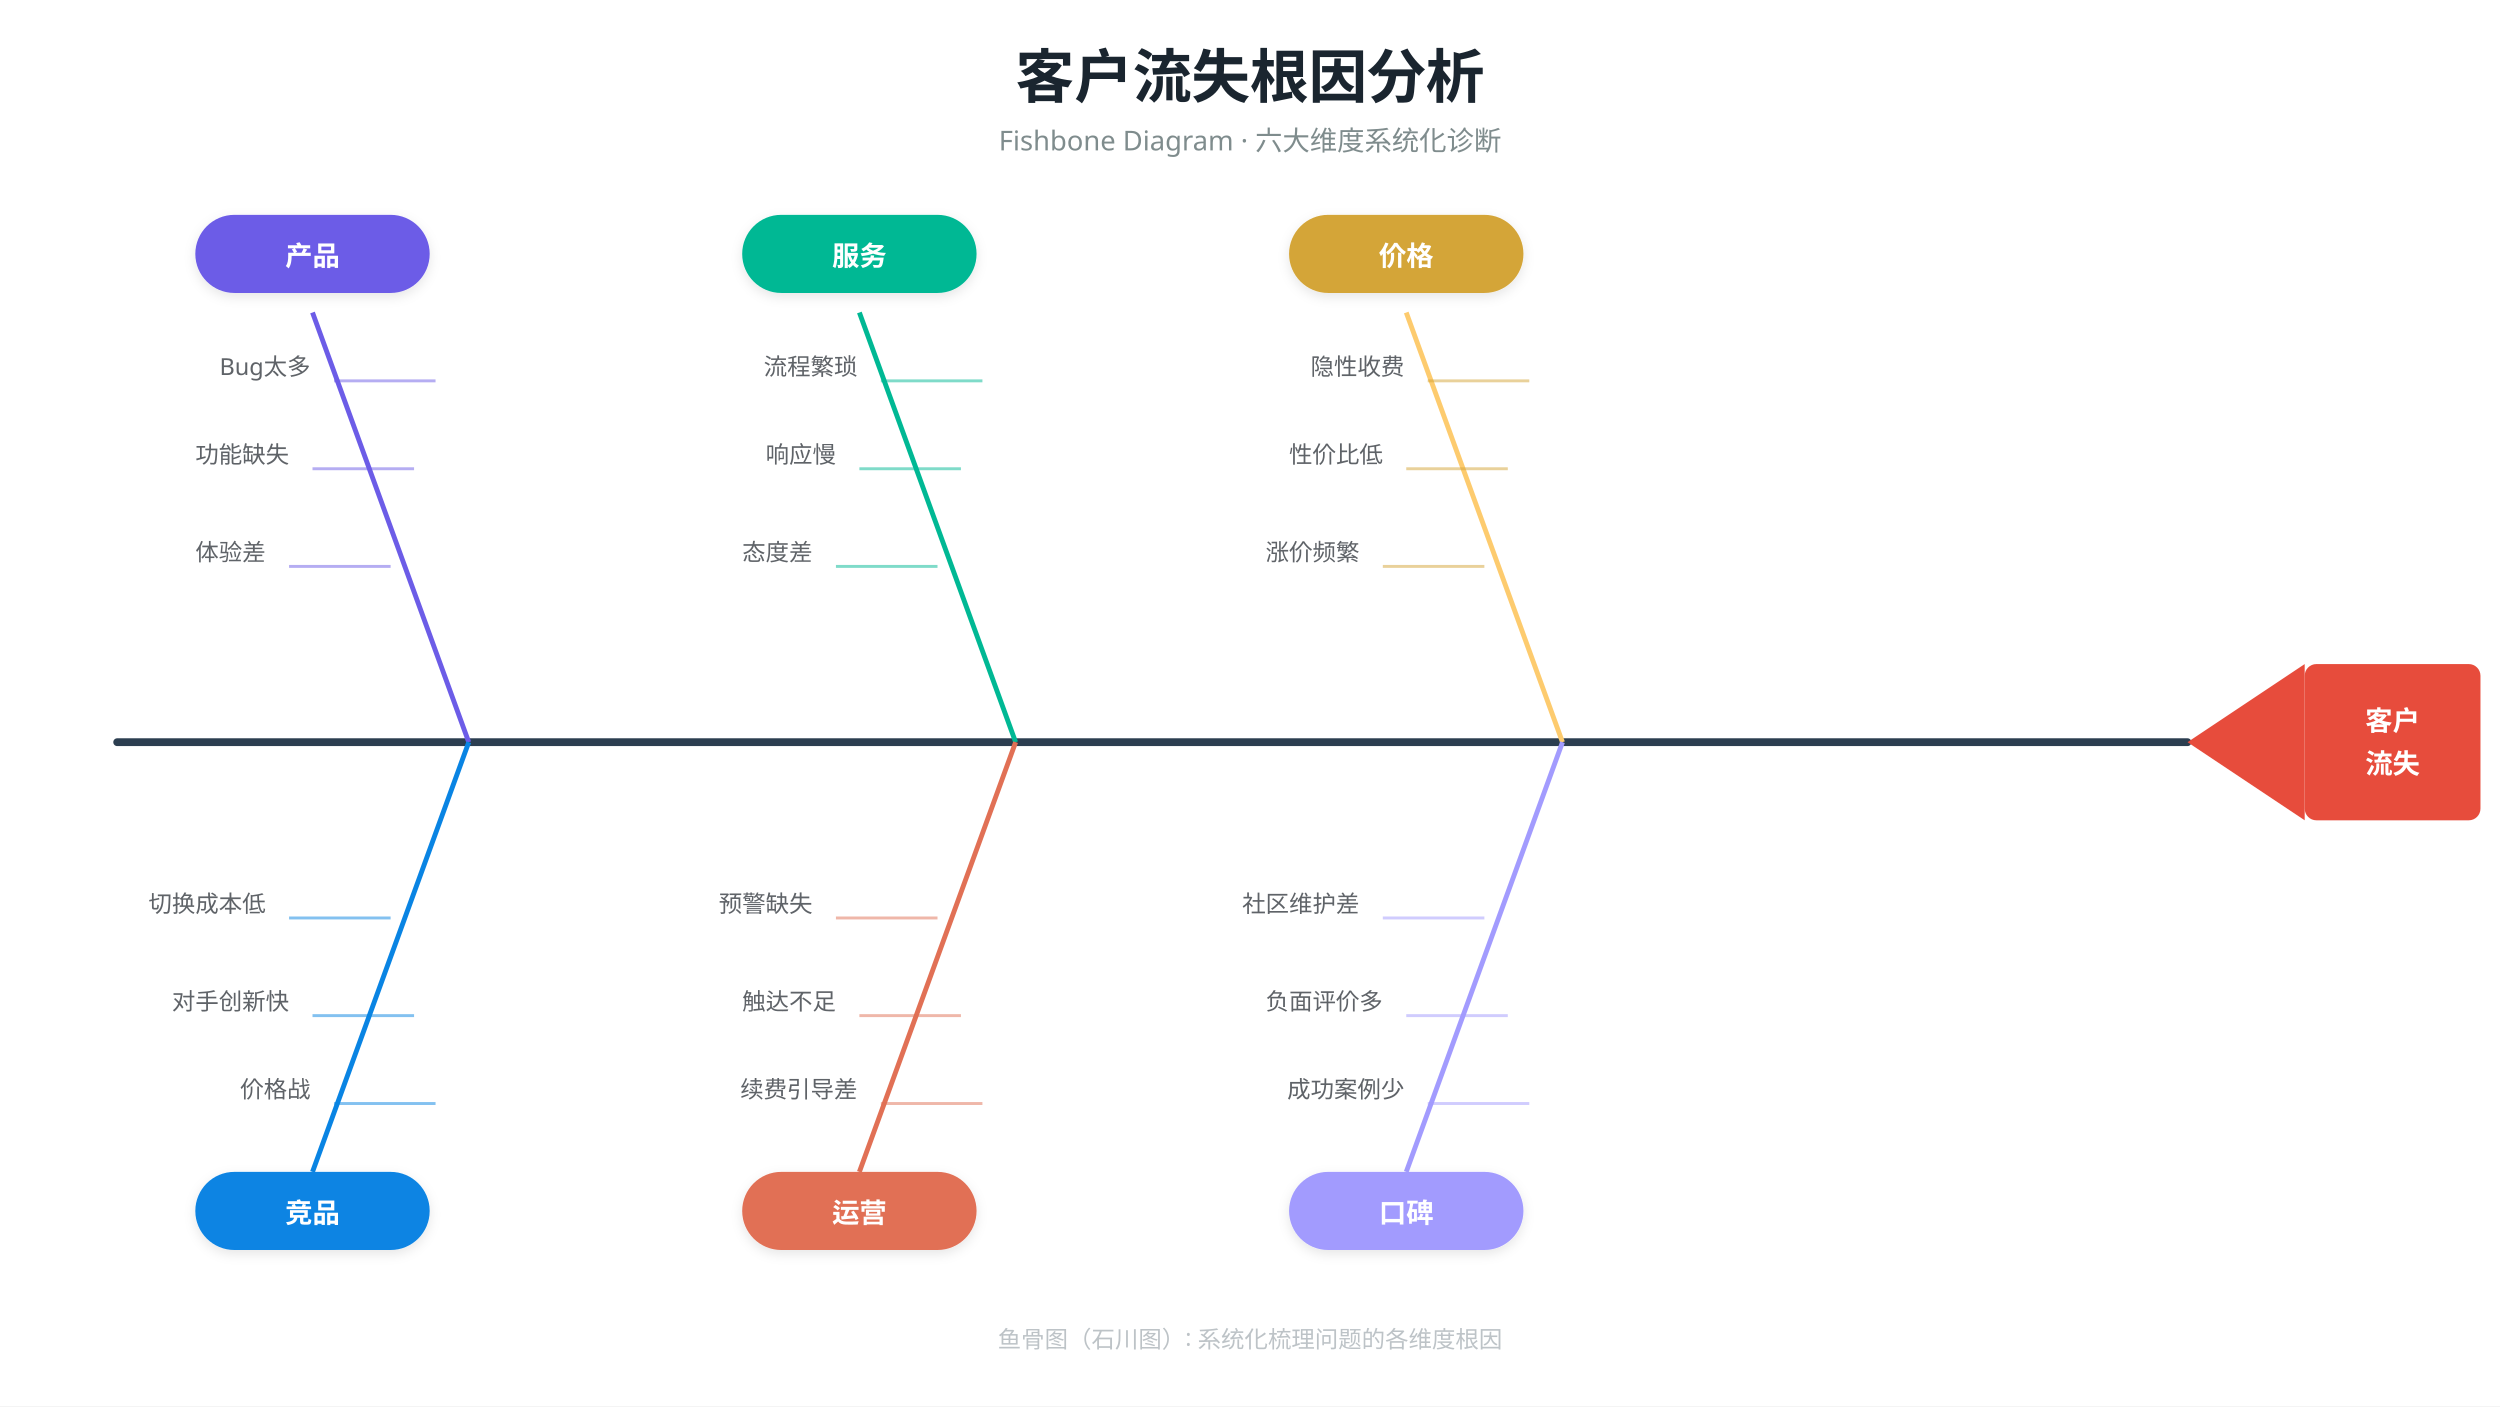
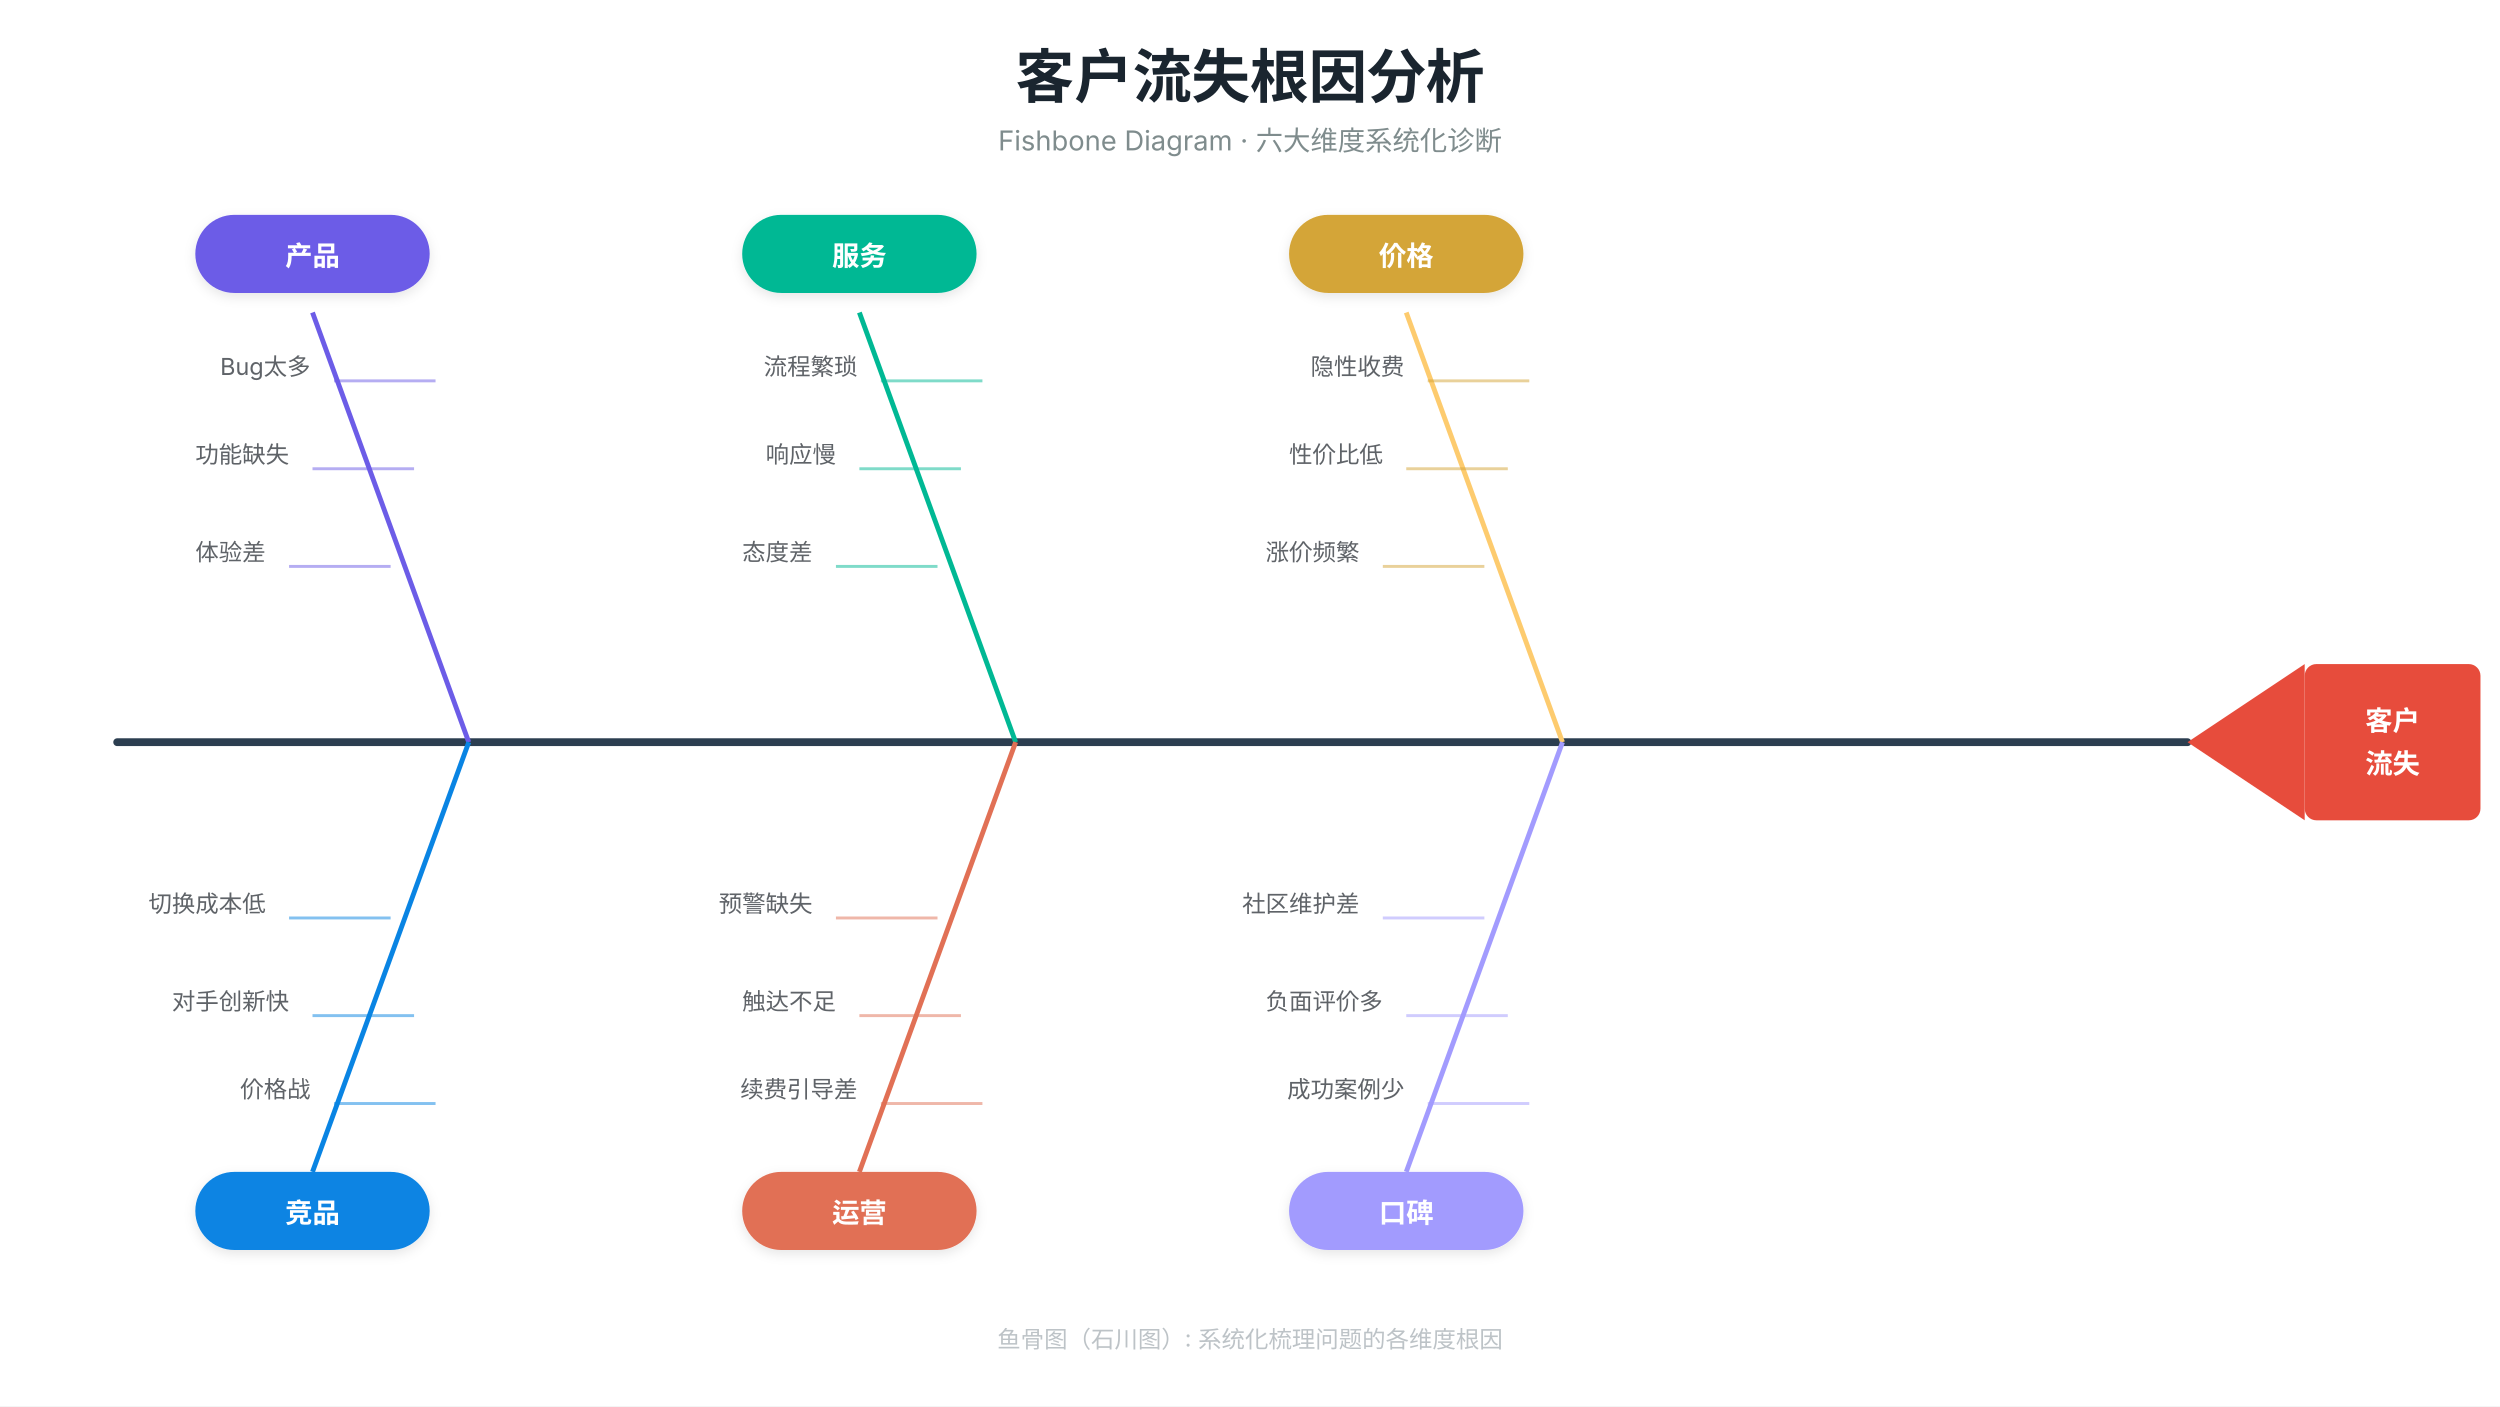
<svg xmlns="http://www.w3.org/2000/svg" viewBox="0 0 1280 720" width="1280" height="720">
  <defs>
    <filter id="nodeShadow" x="-20%" y="-20%" width="140%" height="140%">
      <feGaussianBlur in="SourceAlpha" stdDeviation="3" />
      <feOffset dx="0" dy="2" result="offsetblur" />
      <feComponentTransfer>
        <feFuncA type="linear" slope="0.1" />
      </feComponentTransfer>
      <feMerge>
        <feMergeNode />
        <feMergeNode in="SourceGraphic" />
      </feMerge>
    </filter>
  </defs>
  <rect width="1280" height="720" fill="#FFFFFF" />
-   <text x="640" y="50" text-anchor="middle" font-family="思源黑体, Source Han Sans SC" font-size="30" font-weight="700" fill="#1A252F">客户流失根因分析</text>
-   <text x="640" y="77" text-anchor="middle" font-family="思源黑体, Source Han Sans SC" font-size="14" fill="#7F8C8D">Fishbone Diagram · 六大维度系统化诊断</text>
+   <text x="640" y="50" text-anchor="middle" font-family="-apple-system, BlinkMacSystemFont, 'Segoe UI', sans-serif" font-size="30" font-weight="700" fill="#1A252F">客户流失根因分析</text>
+   <text x="640" y="77" text-anchor="middle" font-family="-apple-system, BlinkMacSystemFont, 'Segoe UI', sans-serif" font-size="14" fill="#7F8C8D">Fishbone Diagram · 六大维度系统化诊断</text>
  <line x1="60" y1="380" x2="1120" y2="380" stroke="#2C3E50" stroke-width="4" stroke-linecap="round" />
  <polygon points="1120,380 1180,340 1180,420" fill="#E74C3C" />
  <rect x="1180" y="340" width="90" height="80" rx="6" fill="#E74C3C" />
-   <text x="1225" y="374" text-anchor="middle" font-family="思源黑体, Source Han Sans SC" font-size="14" font-weight="800" fill="#FFFFFF">客户</text>
-   <text x="1225" y="396" text-anchor="middle" font-family="思源黑体, Source Han Sans SC" font-size="14" font-weight="800" fill="#FFFFFF">流失</text>
+   <text x="1225" y="374" text-anchor="middle" font-family="-apple-system, BlinkMacSystemFont, 'Segoe UI', sans-serif" font-size="14" font-weight="800" fill="#FFFFFF">客户</text>
+   <text x="1225" y="396" text-anchor="middle" font-family="-apple-system, BlinkMacSystemFont, 'Segoe UI', sans-serif" font-size="14" font-weight="800" fill="#FFFFFF">流失</text>
  <line x1="240" y1="380" x2="160" y2="160" stroke="#6C5CE7" stroke-width="2.5" />
  <rect x="100" y="110" width="120" height="40" rx="20" fill="#6C5CE7" filter="url(#nodeShadow)" />
-   <text x="160" y="136" text-anchor="middle" font-family="思源黑体, Source Han Sans SC" font-size="14" font-weight="700" fill="#FFFFFF">产品</text>
+   <text x="160" y="136" text-anchor="middle" font-family="-apple-system, BlinkMacSystemFont, 'Segoe UI', sans-serif" font-size="14" font-weight="700" fill="#FFFFFF">产品</text>
  <line x1="212" y1="240" x2="160" y2="240" stroke="#6C5CE7" stroke-width="1.5" stroke-opacity="0.5" />
-   <text x="148" y="237" text-anchor="end" font-family="思源黑体, Source Han Sans SC" font-size="12" fill="#5F6368">功能缺失</text>
+   <text x="148" y="237" text-anchor="end" font-family="-apple-system, BlinkMacSystemFont, 'Segoe UI', sans-serif" font-size="12" fill="#5F6368">功能缺失</text>
  <line x1="200" y1="290" x2="148" y2="290" stroke="#6C5CE7" stroke-width="1.5" stroke-opacity="0.5" />
-   <text x="136" y="287" text-anchor="end" font-family="思源黑体, Source Han Sans SC" font-size="12" fill="#5F6368">体验差</text>
+   <text x="136" y="287" text-anchor="end" font-family="-apple-system, BlinkMacSystemFont, 'Segoe UI', sans-serif" font-size="12" fill="#5F6368">体验差</text>
  <line x1="223" y1="195" x2="171" y2="195" stroke="#6C5CE7" stroke-width="1.5" stroke-opacity="0.5" />
-   <text x="159" y="192" text-anchor="end" font-family="思源黑体, Source Han Sans SC" font-size="12" fill="#5F6368">Bug太多</text>
+   <text x="159" y="192" text-anchor="end" font-family="-apple-system, BlinkMacSystemFont, 'Segoe UI', sans-serif" font-size="12" fill="#5F6368">Bug太多</text>
  <line x1="520" y1="380" x2="440" y2="160" stroke="#00B894" stroke-width="2.5" />
  <rect x="380" y="110" width="120" height="40" rx="20" fill="#00B894" filter="url(#nodeShadow)" />
-   <text x="440" y="136" text-anchor="middle" font-family="思源黑体, Source Han Sans SC" font-size="14" font-weight="700" fill="#FFFFFF">服务</text>
+   <text x="440" y="136" text-anchor="middle" font-family="-apple-system, BlinkMacSystemFont, 'Segoe UI', sans-serif" font-size="14" font-weight="700" fill="#FFFFFF">服务</text>
  <line x1="492" y1="240" x2="440" y2="240" stroke="#00B894" stroke-width="1.5" stroke-opacity="0.5" />
-   <text x="428" y="237" text-anchor="end" font-family="思源黑体, Source Han Sans SC" font-size="12" fill="#5F6368">响应慢</text>
+   <text x="428" y="237" text-anchor="end" font-family="-apple-system, BlinkMacSystemFont, 'Segoe UI', sans-serif" font-size="12" fill="#5F6368">响应慢</text>
  <line x1="480" y1="290" x2="428" y2="290" stroke="#00B894" stroke-width="1.5" stroke-opacity="0.5" />
-   <text x="416" y="287" text-anchor="end" font-family="思源黑体, Source Han Sans SC" font-size="12" fill="#5F6368">态度差</text>
+   <text x="416" y="287" text-anchor="end" font-family="-apple-system, BlinkMacSystemFont, 'Segoe UI', sans-serif" font-size="12" fill="#5F6368">态度差</text>
  <line x1="503" y1="195" x2="451" y2="195" stroke="#00B894" stroke-width="1.5" stroke-opacity="0.5" />
-   <text x="439" y="192" text-anchor="end" font-family="思源黑体, Source Han Sans SC" font-size="12" fill="#5F6368">流程繁琐</text>
+   <text x="439" y="192" text-anchor="end" font-family="-apple-system, BlinkMacSystemFont, 'Segoe UI', sans-serif" font-size="12" fill="#5F6368">流程繁琐</text>
  <line x1="800" y1="380" x2="720" y2="160" stroke="#FDCB6E" stroke-width="2.5" />
  <rect x="660" y="110" width="120" height="40" rx="20" fill="#D4A537" filter="url(#nodeShadow)" />
-   <text x="720" y="136" text-anchor="middle" font-family="思源黑体, Source Han Sans SC" font-size="14" font-weight="700" fill="#FFFFFF">价格</text>
+   <text x="720" y="136" text-anchor="middle" font-family="-apple-system, BlinkMacSystemFont, 'Segoe UI', sans-serif" font-size="14" font-weight="700" fill="#FFFFFF">价格</text>
  <line x1="772" y1="240" x2="720" y2="240" stroke="#D4A537" stroke-width="1.5" stroke-opacity="0.5" />
-   <text x="708" y="237" text-anchor="end" font-family="思源黑体, Source Han Sans SC" font-size="12" fill="#5F6368">性价比低</text>
+   <text x="708" y="237" text-anchor="end" font-family="-apple-system, BlinkMacSystemFont, 'Segoe UI', sans-serif" font-size="12" fill="#5F6368">性价比低</text>
  <line x1="760" y1="290" x2="708" y2="290" stroke="#D4A537" stroke-width="1.5" stroke-opacity="0.5" />
-   <text x="696" y="287" text-anchor="end" font-family="思源黑体, Source Han Sans SC" font-size="12" fill="#5F6368">涨价频繁</text>
+   <text x="696" y="287" text-anchor="end" font-family="-apple-system, BlinkMacSystemFont, 'Segoe UI', sans-serif" font-size="12" fill="#5F6368">涨价频繁</text>
  <line x1="783" y1="195" x2="731" y2="195" stroke="#D4A537" stroke-width="1.5" stroke-opacity="0.5" />
-   <text x="719" y="192" text-anchor="end" font-family="思源黑体, Source Han Sans SC" font-size="12" fill="#5F6368">隐性收费</text>
+   <text x="719" y="192" text-anchor="end" font-family="-apple-system, BlinkMacSystemFont, 'Segoe UI', sans-serif" font-size="12" fill="#5F6368">隐性收费</text>
  <line x1="240" y1="380" x2="160" y2="600" stroke="#0984E3" stroke-width="2.5" />
  <rect x="100" y="600" width="120" height="40" rx="20" fill="#0984E3" filter="url(#nodeShadow)" />
-   <text x="160" y="626" text-anchor="middle" font-family="思源黑体, Source Han Sans SC" font-size="14" font-weight="700" fill="#FFFFFF">竞品</text>
+   <text x="160" y="626" text-anchor="middle" font-family="-apple-system, BlinkMacSystemFont, 'Segoe UI', sans-serif" font-size="14" font-weight="700" fill="#FFFFFF">竞品</text>
  <line x1="212" y1="520" x2="160" y2="520" stroke="#0984E3" stroke-width="1.5" stroke-opacity="0.5" />
-   <text x="148" y="517" text-anchor="end" font-family="思源黑体, Source Han Sans SC" font-size="12" fill="#5F6368">对手创新快</text>
+   <text x="148" y="517" text-anchor="end" font-family="-apple-system, BlinkMacSystemFont, 'Segoe UI', sans-serif" font-size="12" fill="#5F6368">对手创新快</text>
  <line x1="200" y1="470" x2="148" y2="470" stroke="#0984E3" stroke-width="1.5" stroke-opacity="0.5" />
-   <text x="136" y="467" text-anchor="end" font-family="思源黑体, Source Han Sans SC" font-size="12" fill="#5F6368">切换成本低</text>
+   <text x="136" y="467" text-anchor="end" font-family="-apple-system, BlinkMacSystemFont, 'Segoe UI', sans-serif" font-size="12" fill="#5F6368">切换成本低</text>
  <line x1="223" y1="565" x2="171" y2="565" stroke="#0984E3" stroke-width="1.5" stroke-opacity="0.5" />
-   <text x="159" y="562" text-anchor="end" font-family="思源黑体, Source Han Sans SC" font-size="12" fill="#5F6368">价格战</text>
+   <text x="159" y="562" text-anchor="end" font-family="-apple-system, BlinkMacSystemFont, 'Segoe UI', sans-serif" font-size="12" fill="#5F6368">价格战</text>
  <line x1="520" y1="380" x2="440" y2="600" stroke="#E17055" stroke-width="2.5" />
  <rect x="380" y="600" width="120" height="40" rx="20" fill="#E17055" filter="url(#nodeShadow)" />
-   <text x="440" y="626" text-anchor="middle" font-family="思源黑体, Source Han Sans SC" font-size="14" font-weight="700" fill="#FFFFFF">运营</text>
+   <text x="440" y="626" text-anchor="middle" font-family="-apple-system, BlinkMacSystemFont, 'Segoe UI', sans-serif" font-size="14" font-weight="700" fill="#FFFFFF">运营</text>
  <line x1="492" y1="520" x2="440" y2="520" stroke="#E17055" stroke-width="1.5" stroke-opacity="0.5" />
-   <text x="428" y="517" text-anchor="end" font-family="思源黑体, Source Han Sans SC" font-size="12" fill="#5F6368">触达不足</text>
+   <text x="428" y="517" text-anchor="end" font-family="-apple-system, BlinkMacSystemFont, 'Segoe UI', sans-serif" font-size="12" fill="#5F6368">触达不足</text>
  <line x1="480" y1="470" x2="428" y2="470" stroke="#E17055" stroke-width="1.5" stroke-opacity="0.5" />
-   <text x="416" y="467" text-anchor="end" font-family="思源黑体, Source Han Sans SC" font-size="12" fill="#5F6368">预警缺失</text>
+   <text x="416" y="467" text-anchor="end" font-family="-apple-system, BlinkMacSystemFont, 'Segoe UI', sans-serif" font-size="12" fill="#5F6368">预警缺失</text>
  <line x1="503" y1="565" x2="451" y2="565" stroke="#E17055" stroke-width="1.5" stroke-opacity="0.5" />
-   <text x="439" y="562" text-anchor="end" font-family="思源黑体, Source Han Sans SC" font-size="12" fill="#5F6368">续费引导差</text>
+   <text x="439" y="562" text-anchor="end" font-family="-apple-system, BlinkMacSystemFont, 'Segoe UI', sans-serif" font-size="12" fill="#5F6368">续费引导差</text>
  <line x1="800" y1="380" x2="720" y2="600" stroke="#A29BFE" stroke-width="2.5" />
  <rect x="660" y="600" width="120" height="40" rx="20" fill="#A29BFE" filter="url(#nodeShadow)" />
-   <text x="720" y="626" text-anchor="middle" font-family="思源黑体, Source Han Sans SC" font-size="14" font-weight="700" fill="#FFFFFF">口碑</text>
+   <text x="720" y="626" text-anchor="middle" font-family="-apple-system, BlinkMacSystemFont, 'Segoe UI', sans-serif" font-size="14" font-weight="700" fill="#FFFFFF">口碑</text>
  <line x1="772" y1="520" x2="720" y2="520" stroke="#A29BFE" stroke-width="1.5" stroke-opacity="0.5" />
-   <text x="708" y="517" text-anchor="end" font-family="思源黑体, Source Han Sans SC" font-size="12" fill="#5F6368">负面评价多</text>
+   <text x="708" y="517" text-anchor="end" font-family="-apple-system, BlinkMacSystemFont, 'Segoe UI', sans-serif" font-size="12" fill="#5F6368">负面评价多</text>
  <line x1="760" y1="470" x2="708" y2="470" stroke="#A29BFE" stroke-width="1.5" stroke-opacity="0.5" />
-   <text x="696" y="467" text-anchor="end" font-family="思源黑体, Source Han Sans SC" font-size="12" fill="#5F6368">社区维护差</text>
+   <text x="696" y="467" text-anchor="end" font-family="-apple-system, BlinkMacSystemFont, 'Segoe UI', sans-serif" font-size="12" fill="#5F6368">社区维护差</text>
  <line x1="783" y1="565" x2="731" y2="565" stroke="#A29BFE" stroke-width="1.5" stroke-opacity="0.5" />
-   <text x="719" y="562" text-anchor="end" font-family="思源黑体, Source Han Sans SC" font-size="12" fill="#5F6368">成功案例少</text>
-   <text x="640" y="690" text-anchor="middle" font-family="思源黑体, Source Han Sans SC" font-size="12" fill="#BDC3C7">鱼骨图（石川图）: 系统化梳理问题的各维度根因</text>
+   <text x="719" y="562" text-anchor="end" font-family="-apple-system, BlinkMacSystemFont, 'Segoe UI', sans-serif" font-size="12" fill="#5F6368">成功案例少</text>
+   <text x="640" y="690" text-anchor="middle" font-family="-apple-system, BlinkMacSystemFont, 'Segoe UI', sans-serif" font-size="12" fill="#BDC3C7">鱼骨图（石川图）: 系统化梳理问题的各维度根因</text>
</svg>
